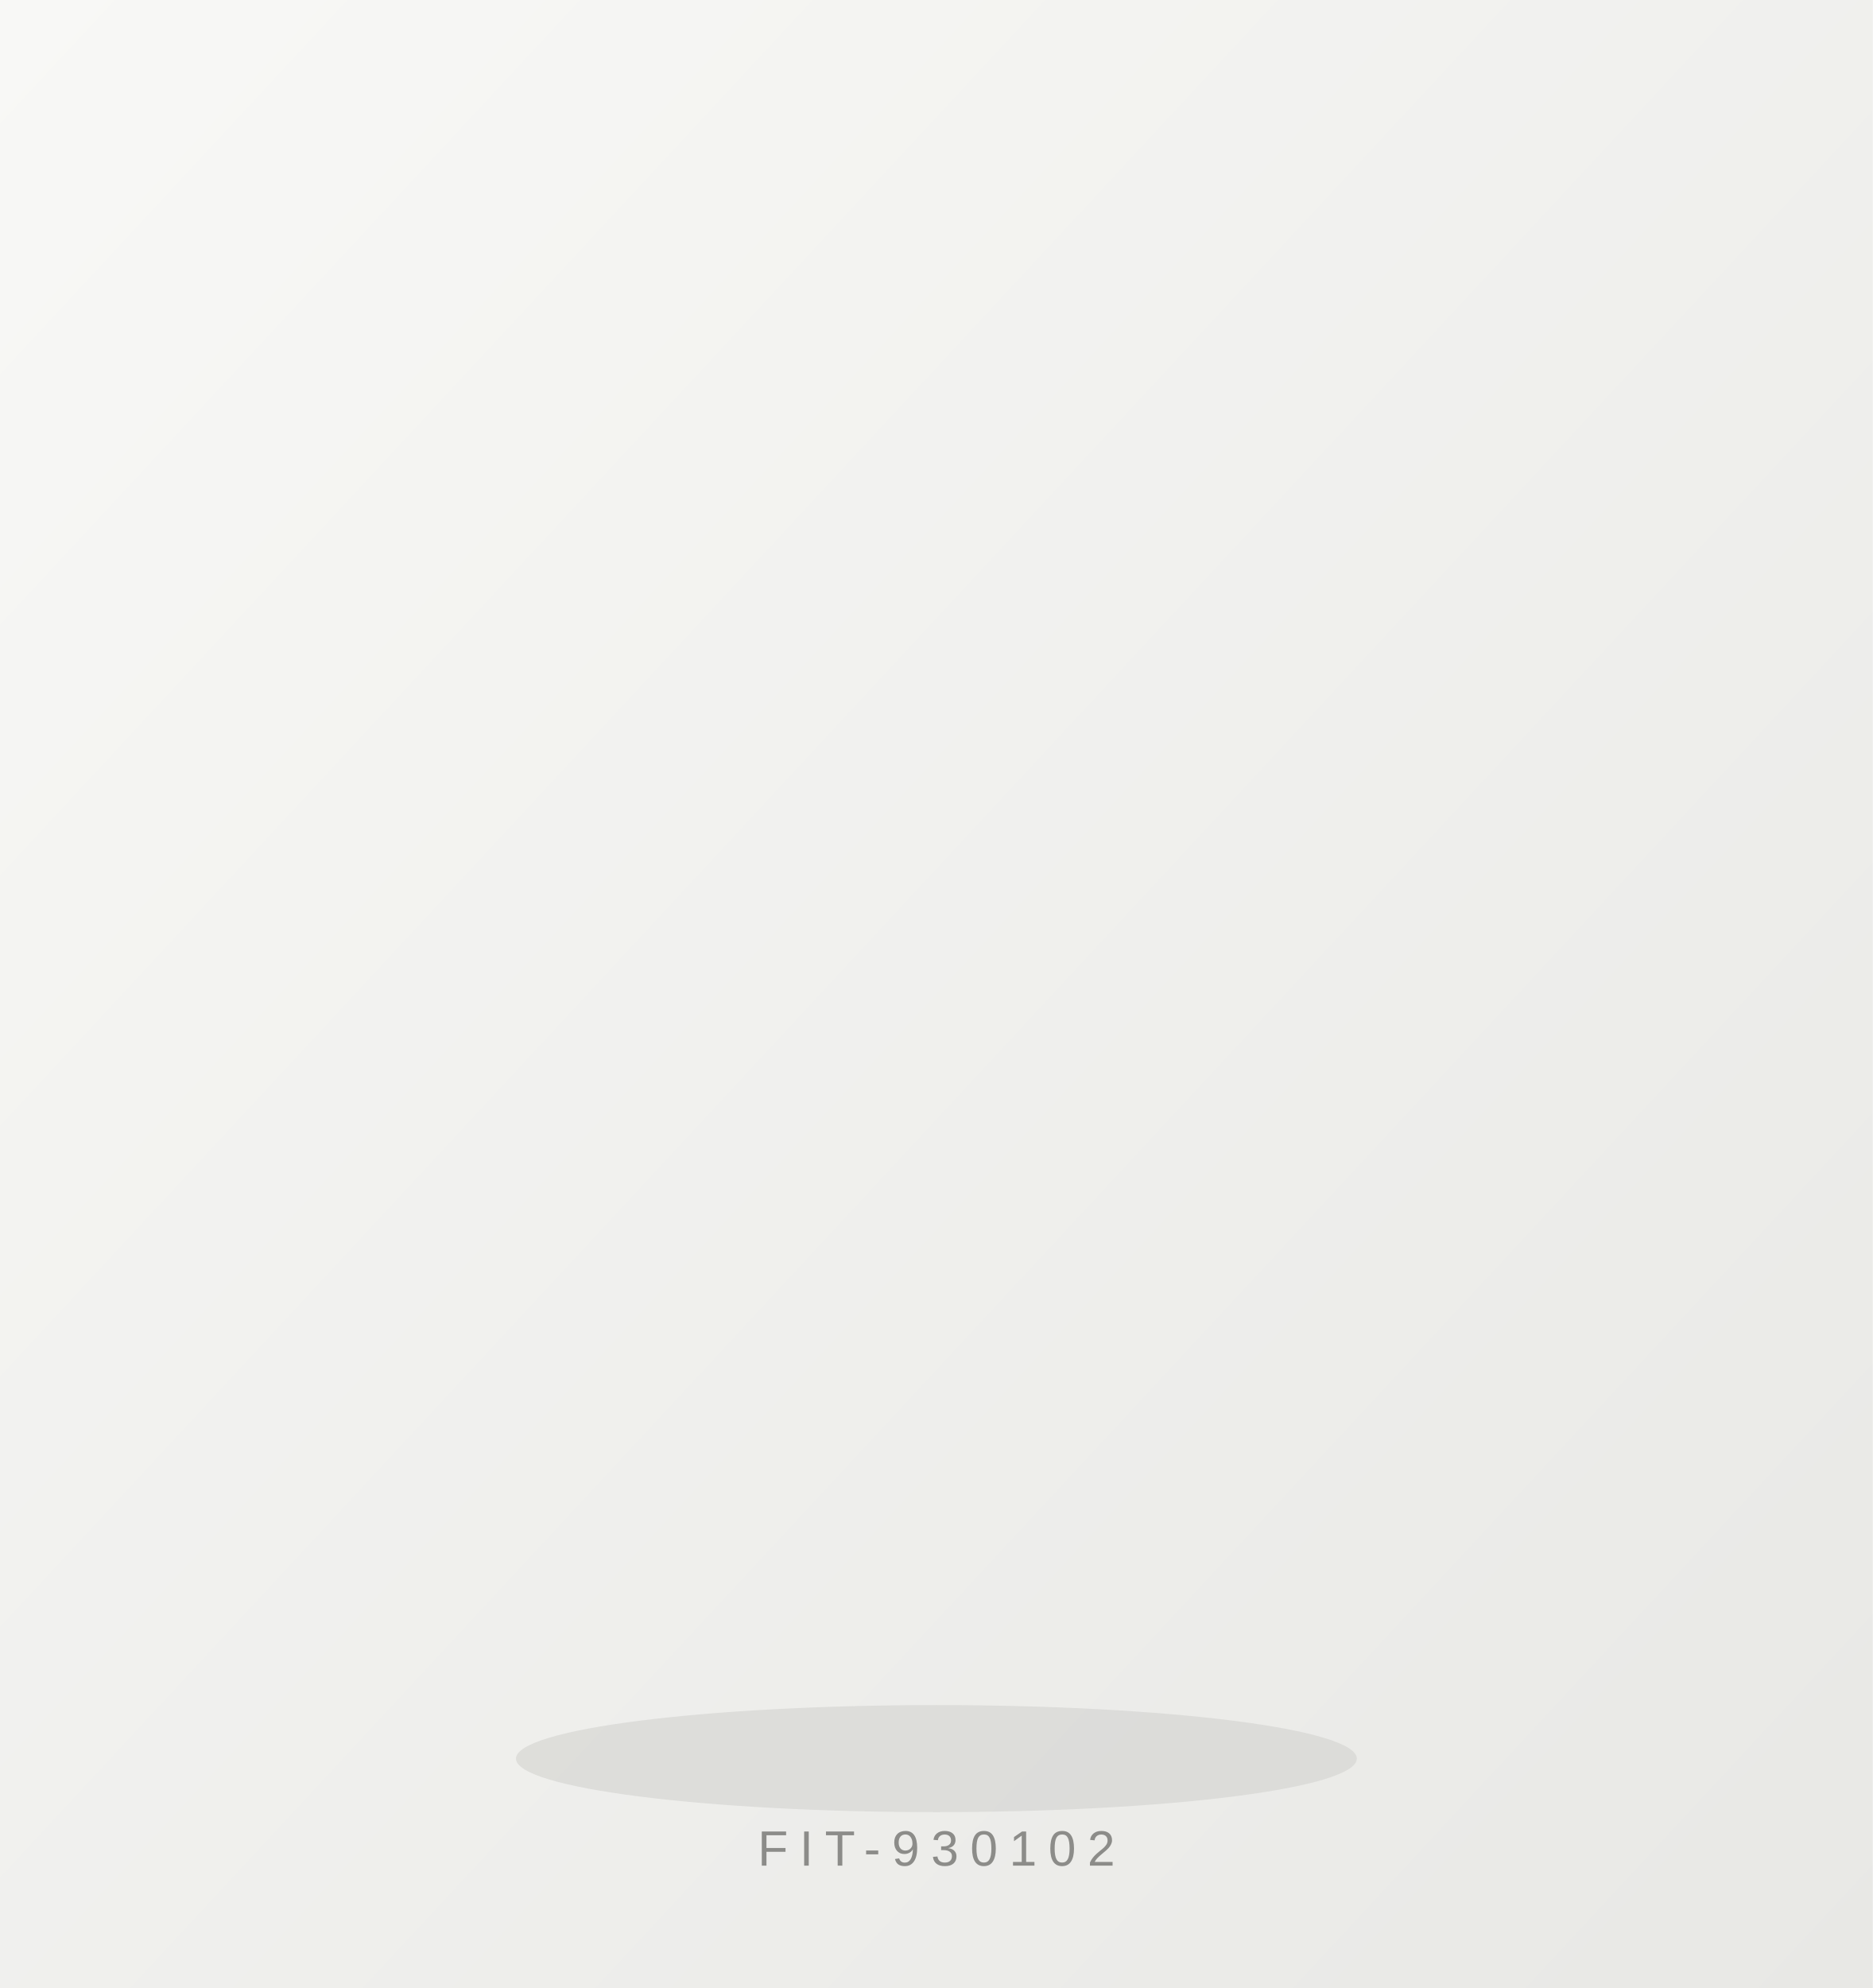
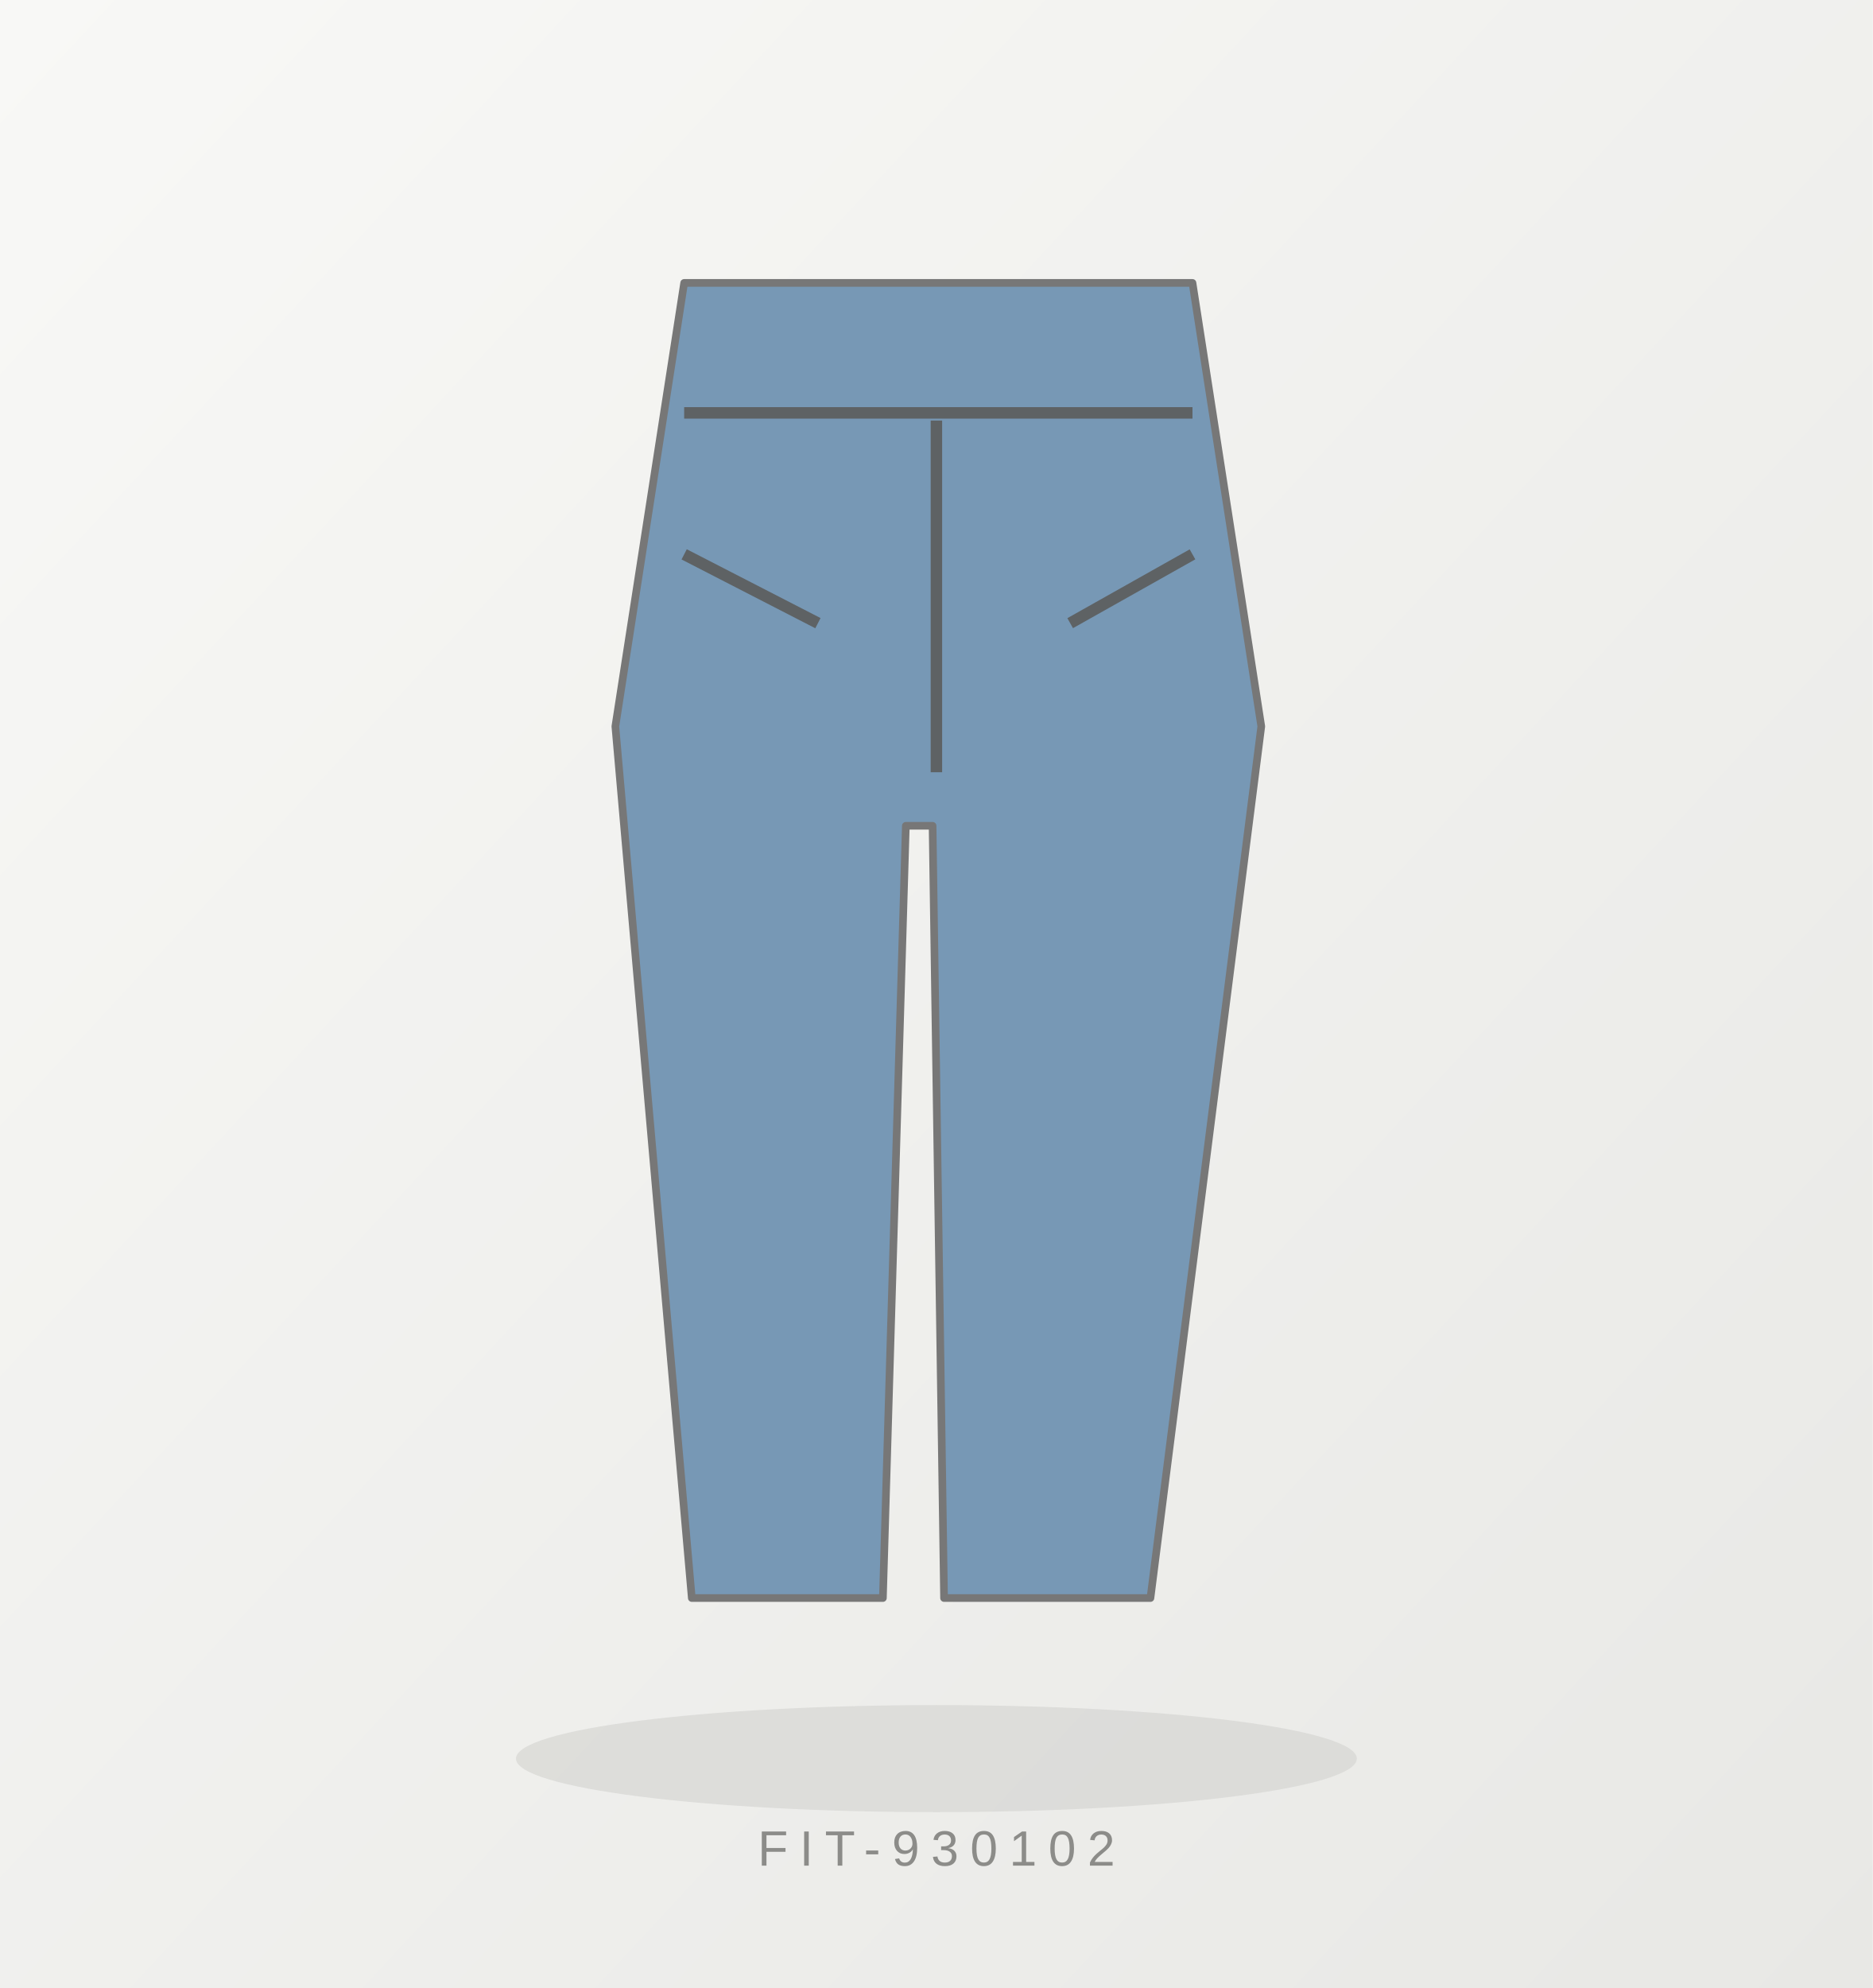
<svg xmlns="http://www.w3.org/2000/svg" viewBox="0 0 490 520">
  <defs>
    <linearGradient id="bg" x2="1" y2="1">
      <stop stop-color="#f8f8f6" />
      <stop offset="1" stop-color="#e8e8e5" />
    </linearGradient>
-     <filter id="shadow">
-       <feDropShadow dx="3" dy="12" stdDeviation="10" flood-opacity=".16" />
-     </filter>
  </defs>
  <rect width="490" height="520" fill="url(#bg)" />
  <ellipse cx="245" cy="460" rx="110" ry="14" fill="#d2d2cf" opacity=".6" />
-   <g fill="denim" stroke="#777" stroke-width="2" stroke-linejoin="round" filter="url(#shadow)">undefined</g>
+   <g fill="#7798b5" stroke="#777" stroke-width="2" stroke-linejoin="round">
+     <path d="M179 74 H312 L330 190 L301 418 H247 L244 216 L237 216 L231 418 H181 L161 190 Z" />
+     <path d="M179 108 H312 M245 110 L245 202 M179 145 L214 163 M312 145 L280 163" fill="none" stroke="#5e6264" stroke-width="3" />
+   </g>
  <text x="245" y="488" text-anchor="middle" fill="#8c8c89" font-family="Arial" font-size="13" letter-spacing="3">FIT-930102</text>
</svg>
